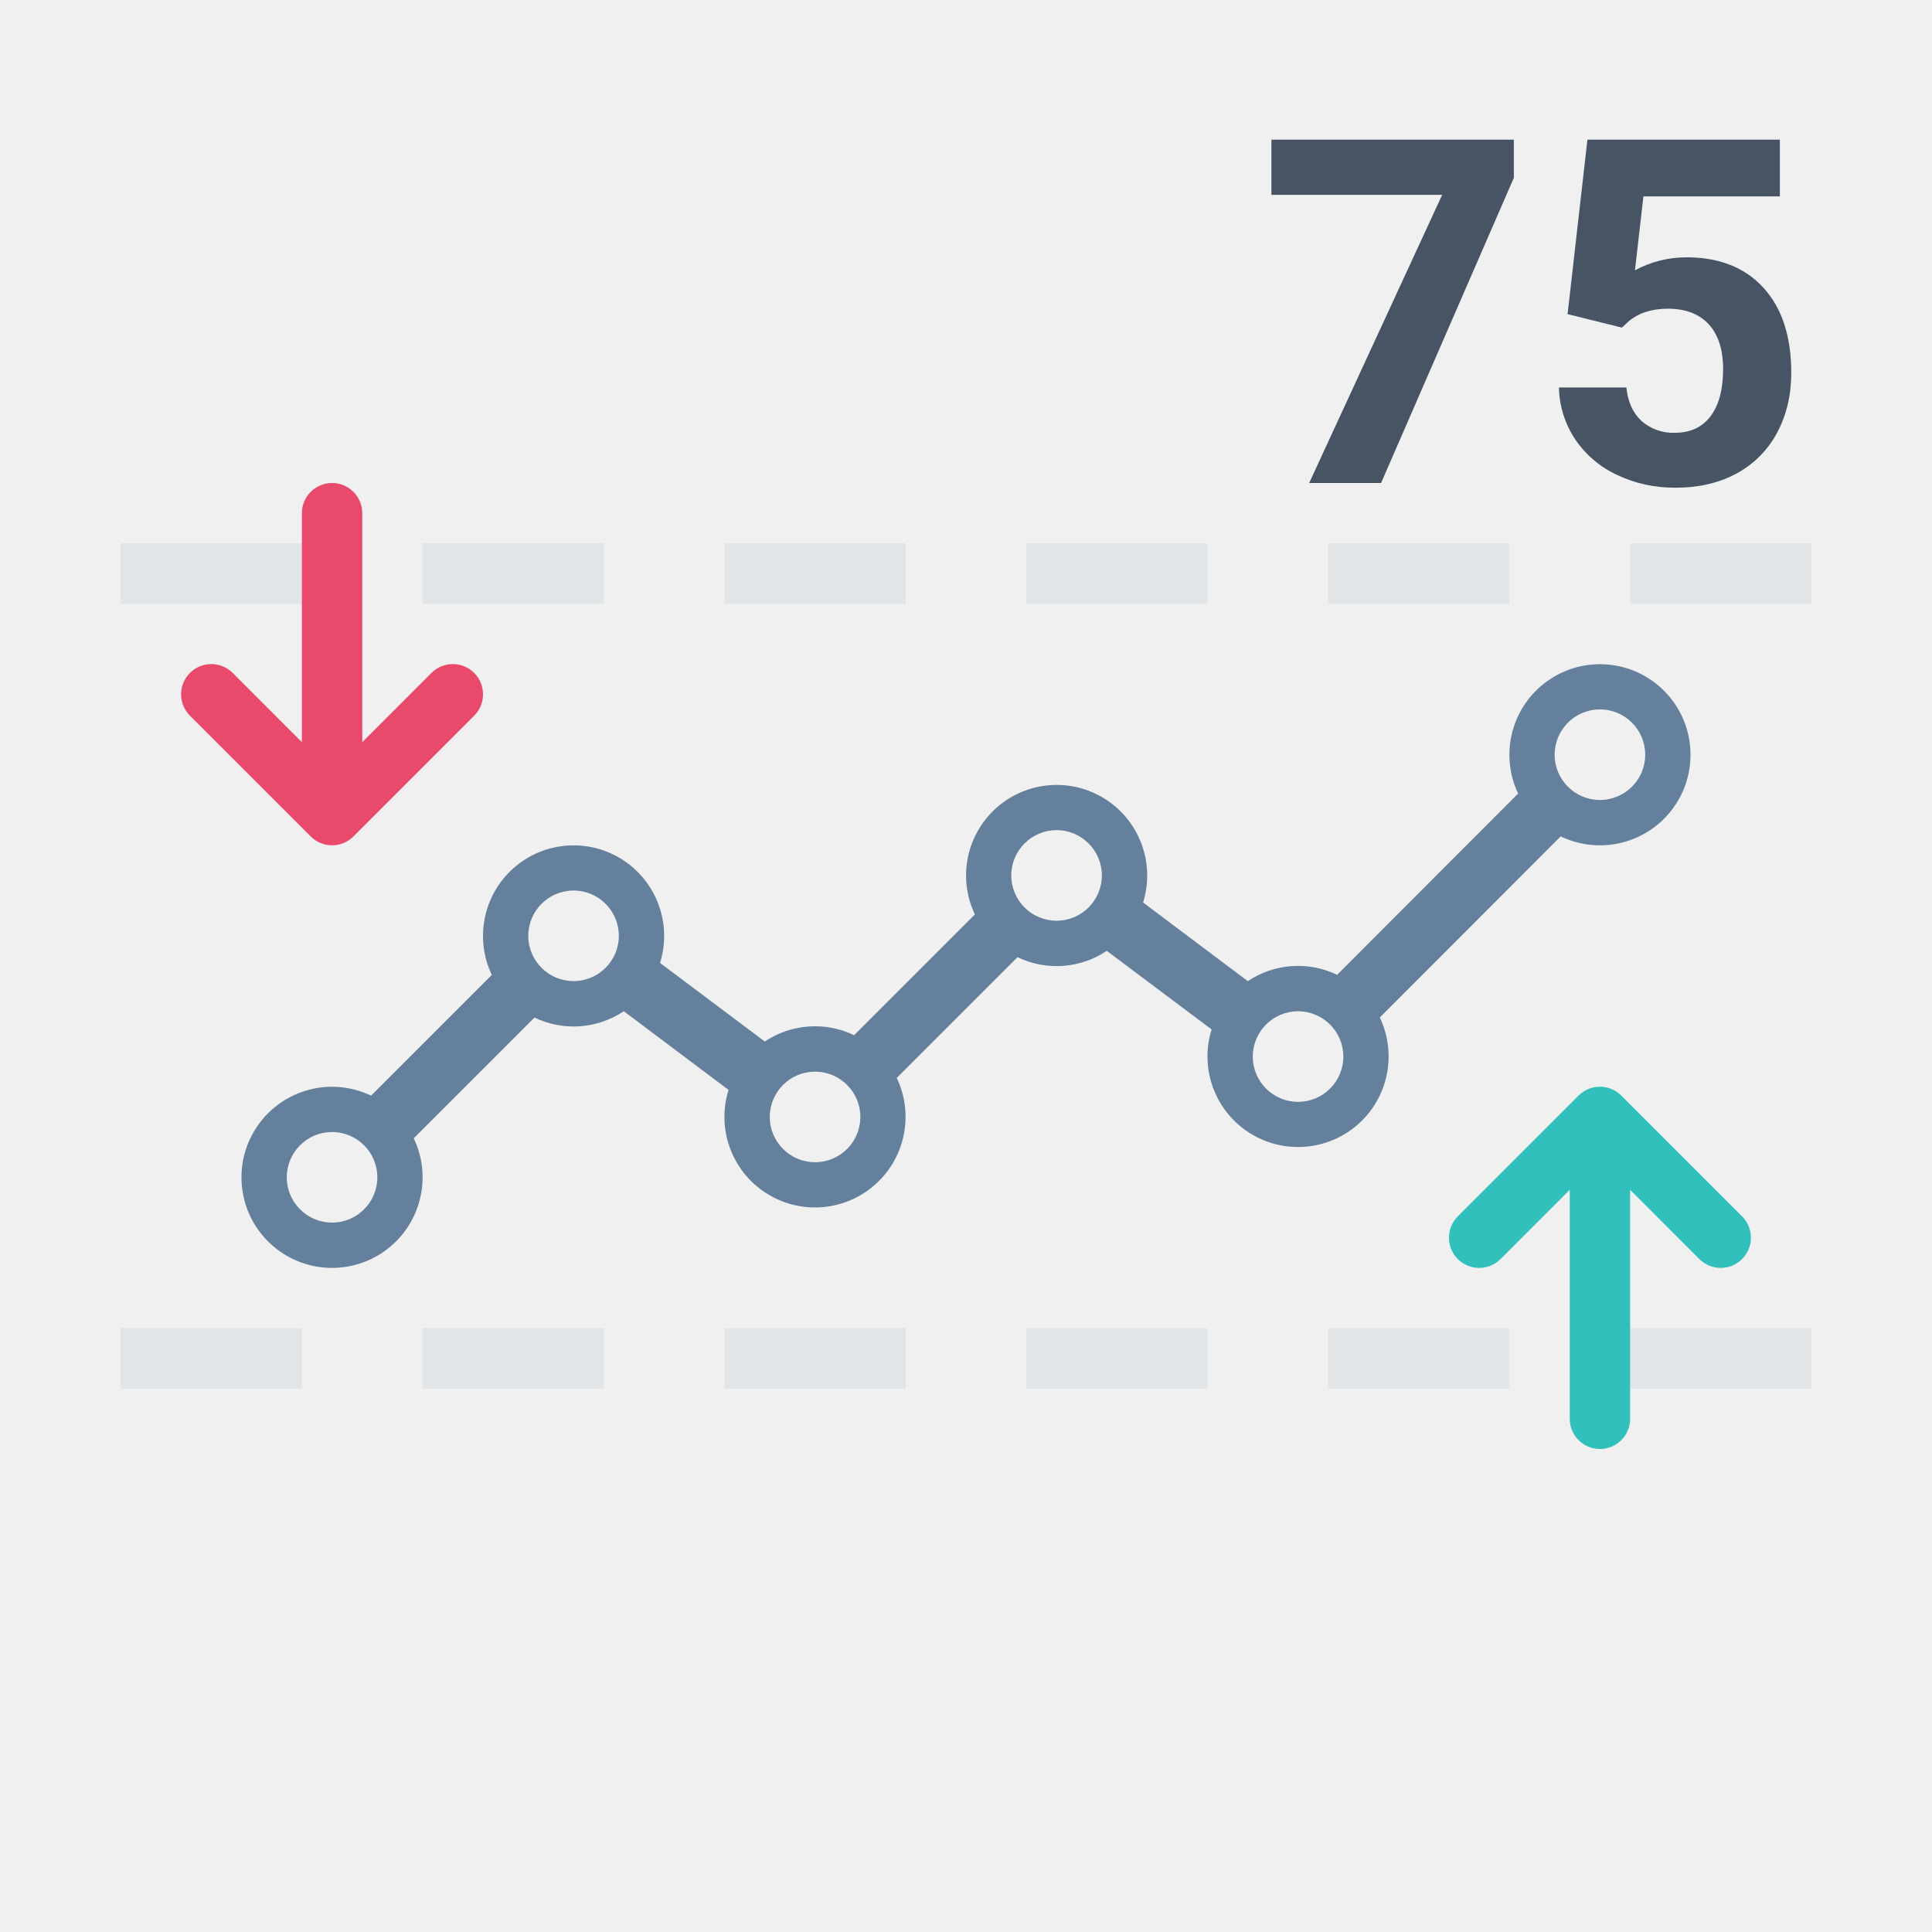
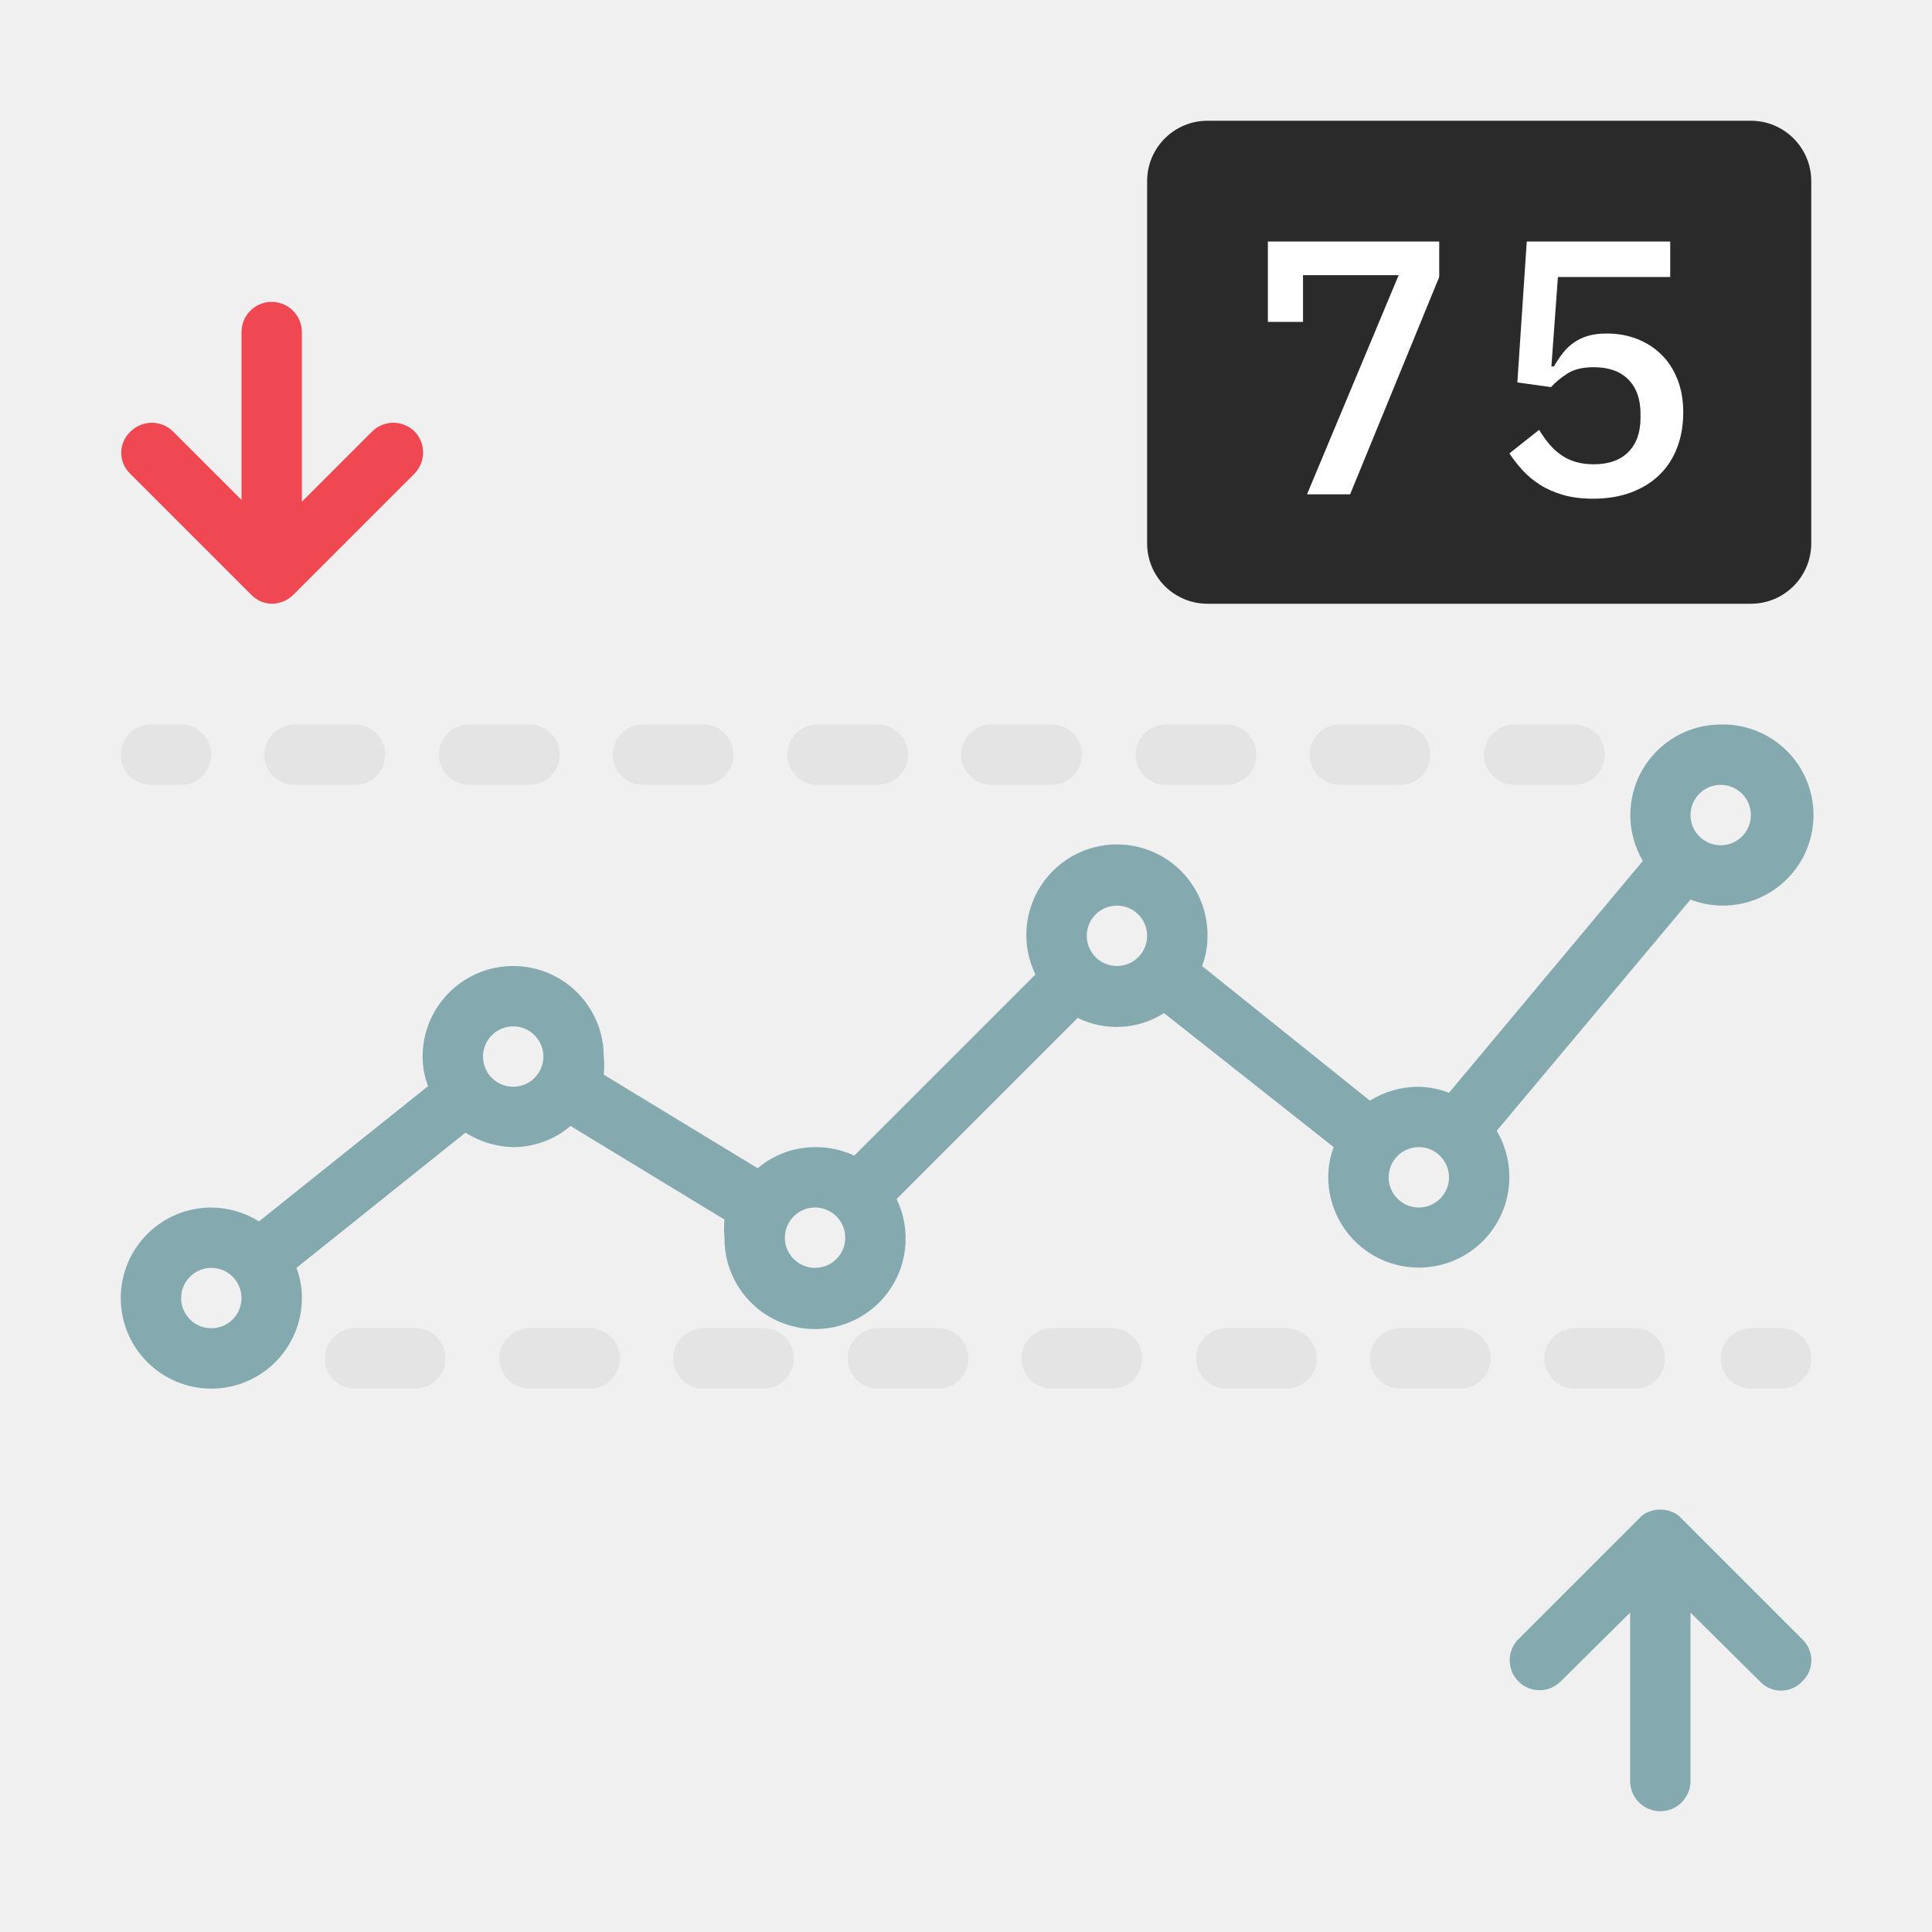
- <svg xmlns="http://www.w3.org/2000/svg" width="32" height="32" viewBox="0 0 32 32">
-   <g stroke="none" fill="none" fill-rule="evenodd">
-     <path fill="#64809C" fill-opacity=".109" d="M2 9h3v1H2V9zm5 0h3v1H7V9zm5 0h3v1h-3V9zm5 0h3v1h-3V9zm5 0h3v1h-3V9zm5 0h3v1h-3V9zM2 22h3v1H2v-1zm5 0h3v1H7v-1zm5 0h3v1h-3v-1zm5 0h3v1h-3v-1zm5 0h3v1h-3v-1zm5 0h3v1h-3v-1z" />
-     <path fill="#465463" d="M25.074 2.945L22.875 8h-1.191l2.203-4.773h-2.828v-.914h4.015v.632zm.89 2.258l.329-2.89h3.187v.94H27.22l-.14 1.224a1.79 1.79 0 0 1 .855-.215c.541 0 .966.168 1.273.504.307.336.461.806.461 1.41 0 .367-.078.696-.232.986a1.64 1.64 0 0 1-.666.676c-.29.16-.63.24-1.024.24-.344 0-.663-.07-.957-.209a1.698 1.698 0 0 1-.697-.588 1.602 1.602 0 0 1-.272-.863h1.117c.024.237.107.421.249.553a.786.786 0 0 0 .556.197c.255 0 .452-.092.59-.275.138-.184.207-.444.207-.78 0-.323-.08-.57-.238-.742-.16-.172-.384-.258-.676-.258-.268 0-.486.07-.652.211l-.11.102-.898-.223z" />
-     <path fill="#64809C" fill-rule="nonzero" d="M25.145 13.144a1.5 1.5 0 1 1 .705.709l-2.996 3a1.5 1.5 0 1 1-2.786.198l-1.736-1.302a1.493 1.493 0 0 1-1.479.105l-2 2a1.5 1.5 0 1 1-2.786.198l-1.735-1.303a1.493 1.493 0 0 1-1.479.105l-2 2a1.5 1.5 0 1 1-.707-.707l2-2a1.5 1.5 0 1 1 2.786-.198l1.736 1.302a1.493 1.493 0 0 1 1.479-.105l2-2a1.5 1.5 0 1 1 2.786-.198l1.735 1.303a1.493 1.493 0 0 1 1.479-.105l2.998-3.002zM5.5 20.25a.75.75 0 1 0 0-1.5.75.75 0 0 0 0 1.5zm4-4a.75.75 0 1 0 0-1.5.75.75 0 0 0 0 1.5zm4 3a.75.75 0 1 0 0-1.5.75.75 0 0 0 0 1.5zm4-4a.75.75 0 1 0 0-1.5.75.75 0 0 0 0 1.5zm4 3a.75.75 0 1 0 0-1.5.75.75 0 0 0 0 1.5zm5-5a.75.75 0 1 0 0-1.5.75.75 0 0 0 0 1.5z" />
-     <path fill="#32C0BD" fill-rule="nonzero" d="M26 19.707l-1.146 1.147a.5.5 0 1 1-.708-.708l2-2a.5.5 0 0 1 .708 0l2 2a.5.5 0 1 1-.708.708L27 19.707V23.5a.5.5 0 0 1-1 0v-3.793z" />
-     <path fill="#E94A6B" fill-rule="nonzero" d="M5 12.293V8.5a.5.5 0 0 1 1 0v3.793l1.146-1.147a.5.5 0 1 1 .708.708l-2 2a.5.5 0 0 1-.708 0l-2-2a.5.5 0 1 1 .708-.708L5 12.293z" />
+ <svg xmlns="http://www.w3.org/2000/svg" width="32px" height="32px" viewBox="0 0 32 32" version="1.1">
+   <g id="Volatility-75" stroke="none" stroke-width="1" fill="none" fill-rule="evenodd">
+     <g>
+       <rect id="Rectangle" x="0" y="0" width="32" height="32" />
+       <rect id="Rectangle" fill="#2A2A2A" fill-rule="nonzero" x="19" y="2" width="11" height="8" rx="1" />
+       <path d="M21.648,8.188 L23.166,4.558 L21.582,4.558 L21.582,5.332 L21,5.332 L21,4 L23.838,4 L23.838,4.588 L22.362,8.188 L21.648,8.188 Z M27.664,4.588 L25.804,4.588 L25.696,6.07 L25.738,6.07 C25.786,5.986 25.836,5.911 25.888,5.845 C25.94,5.779 26,5.722 26.068,5.674 C26.136,5.626 26.214,5.589 26.302,5.563 C26.39,5.537 26.494,5.524 26.614,5.524 C26.794,5.524 26.961,5.554 27.115,5.614 C27.269,5.674 27.403,5.76 27.517,5.872 C27.631,5.984 27.72,6.121 27.784,6.283 C27.848,6.445 27.88,6.628 27.88,6.832 C27.88,7.04 27.847,7.232 27.781,7.408 C27.715,7.584 27.618,7.735 27.49,7.861 C27.362,7.987 27.205,8.085 27.019,8.155 C26.833,8.225 26.622,8.26 26.386,8.26 C26.198,8.26 26.032,8.239 25.888,8.197 C25.744,8.155 25.617,8.099 25.507,8.029 C25.397,7.959 25.301,7.879 25.219,7.789 C25.137,7.699 25.064,7.606 25,7.51 L25.492,7.12 C25.544,7.204 25.598,7.28 25.654,7.348 C25.71,7.416 25.774,7.476 25.846,7.528 C25.918,7.58 25.999,7.62 26.089,7.648 C26.179,7.676 26.282,7.69 26.398,7.69 C26.646,7.69 26.837,7.622 26.971,7.486 C27.105,7.35 27.172,7.162 27.172,6.922 L27.172,6.85 C27.172,6.61 27.105,6.422 26.971,6.286 C26.837,6.15 26.646,6.082 26.398,6.082 C26.218,6.082 26.074,6.116 25.966,6.184 C25.858,6.252 25.766,6.328 25.69,6.412 L25.132,6.334 L25.288,4 L27.664,4 L27.664,4.588 Z" id="75" fill="#FFFFFF" fill-rule="nonzero" />
+       <path d="M6.87,7.15 C6.776,7.055 6.648,7.002 6.515,7.002 C6.382,7.002 6.254,7.055 6.16,7.15 L5,8.31 L5,5.5 C5,5.224 4.776,5 4.5,5 C4.224,5 4,5.224 4,5.5 L4,8.28 L2.87,7.15 C2.776,7.055 2.648,7.002 2.515,7.002 C2.382,7.002 2.254,7.055 2.16,7.15 C2.063,7.241 2.008,7.367 2.008,7.5 C2.008,7.633 2.063,7.759 2.16,7.85 L4.16,9.85 C4.249,9.943 4.371,9.997 4.5,10 L4.5,10 C4.635,10 4.765,9.946 4.86,9.85 L6.86,7.85 C7.053,7.658 7.058,7.347 6.87,7.15 Z" id="Path" fill="#EF4852" fill-rule="nonzero" />
+       <path d="M26.08,13 L25.08,13 C24.804,13 24.58,12.776 24.58,12.5 C24.58,12.224 24.804,12 25.08,12 L26.08,12 C26.356,12 26.58,12.224 26.58,12.5 C26.58,12.776 26.356,13 26.08,13 Z M23.19,13 L22.19,13 C21.914,13 21.69,12.776 21.69,12.5 C21.69,12.224 21.914,12 22.19,12 L23.19,12 C23.466,12 23.69,12.224 23.69,12.5 C23.69,12.776 23.466,13 23.19,13 Z M20.31,13 L19.31,13 C19.034,13 18.81,12.776 18.81,12.5 C18.81,12.224 19.034,12 19.31,12 L20.31,12 C20.586,12 20.81,12.224 20.81,12.5 C20.81,12.776 20.586,13 20.31,13 Z M17.42,13 L16.42,13 C16.144,13 15.92,12.776 15.92,12.5 C15.92,12.224 16.144,12 16.42,12 L17.42,12 C17.696,12 17.92,12.224 17.92,12.5 C17.92,12.776 17.696,13 17.42,13 Z M14.54,13 L13.54,13 C13.264,13 13.04,12.776 13.04,12.5 C13.04,12.224 13.264,12 13.54,12 L14.54,12 C14.816,12 15.04,12.224 15.04,12.5 C15.04,12.776 14.816,13 14.54,13 Z M11.65,13 L10.65,13 C10.374,13 10.15,12.776 10.15,12.5 C10.15,12.224 10.374,12 10.65,12 L11.65,12 C11.926,12 12.15,12.224 12.15,12.5 C12.15,12.776 11.926,13 11.65,13 Z M8.77,13 L7.77,13 C7.494,13 7.27,12.776 7.27,12.5 C7.27,12.224 7.494,12 7.77,12 L8.77,12 C9.046,12 9.27,12.224 9.27,12.5 C9.27,12.776 9.046,13 8.77,13 Z M5.88,13 L4.88,13 C4.604,13 4.38,12.776 4.38,12.5 C4.38,12.224 4.604,12 4.88,12 L5.88,12 C6.156,12 6.38,12.224 6.38,12.5 C6.38,12.776 6.156,13 5.88,13 Z" id="Shape" fill="#E4E4E4" fill-rule="nonzero" />
+       <path d="M3,13 L2.5,13 C2.224,13 2,12.776 2,12.5 C2,12.224 2.224,12 2.5,12 L3,12 C3.276,12 3.5,12.224 3.5,12.5 C3.5,12.776 3.276,13 3,13 Z" id="Path" fill="#E4E4E4" fill-rule="nonzero" />
+       <path d="M29.5,23 L29,23 C28.724,23 28.5,22.776 28.5,22.5 C28.5,22.224 28.724,22 29,22 L29.5,22 C29.776,22 30,22.224 30,22.5 C30,22.776 29.776,23 29.5,23 Z" id="Path" fill="#E4E4E4" fill-rule="nonzero" />
+       <path d="M27.08,23 L26.08,23 C25.804,23 25.58,22.776 25.58,22.5 C25.58,22.224 25.804,22 26.08,22 L27.08,22 C27.356,22 27.58,22.224 27.58,22.5 C27.58,22.776 27.356,23 27.08,23 Z M24.19,23 L23.19,23 C22.914,23 22.69,22.776 22.69,22.5 C22.69,22.224 22.914,22 23.19,22 L24.19,22 C24.466,22 24.69,22.224 24.69,22.5 C24.69,22.776 24.466,23 24.19,23 Z M21.31,23 L20.31,23 C20.034,23 19.81,22.776 19.81,22.5 C19.81,22.224 20.034,22 20.31,22 L21.31,22 C21.586,22 21.81,22.224 21.81,22.5 C21.81,22.776 21.586,23 21.31,23 Z M18.42,23 L17.42,23 C17.144,23 16.92,22.776 16.92,22.5 C16.92,22.224 17.144,22 17.42,22 L18.42,22 C18.696,22 18.92,22.224 18.92,22.5 C18.92,22.776 18.696,23 18.42,23 Z M15.54,23 L14.54,23 C14.264,23 14.04,22.776 14.04,22.5 C14.04,22.224 14.264,22 14.54,22 L15.54,22 C15.816,22 16.04,22.224 16.04,22.5 C16.04,22.776 15.816,23 15.54,23 Z M12.65,23 L11.65,23 C11.374,23 11.15,22.776 11.15,22.5 C11.15,22.224 11.374,22 11.65,22 L12.65,22 C12.926,22 13.15,22.224 13.15,22.5 C13.15,22.776 12.926,23 12.65,23 Z M9.77,23 L8.77,23 C8.494,23 8.27,22.776 8.27,22.5 C8.27,22.224 8.494,22 8.77,22 L9.77,22 C10.046,22 10.27,22.224 10.27,22.5 C10.27,22.776 10.046,23 9.77,23 Z M6.88,23 L5.88,23 C5.604,23 5.38,22.776 5.38,22.5 C5.38,22.224 5.604,22 5.88,22 L6.88,22 C7.156,22 7.38,22.224 7.38,22.5 C7.38,22.776 7.156,23 6.88,23 Z" id="Shape" fill="#E4E4E4" fill-rule="nonzero" />
+       <path d="M29.85,27.15 L27.85,25.15 C27.808,25.099 27.752,25.061 27.69,25.04 C27.568,24.99 27.432,24.99 27.31,25.04 C27.248,25.061 27.192,25.099 27.15,25.15 L25.15,27.15 C25.025,27.275 24.976,27.457 25.022,27.628 C25.068,27.799 25.201,27.932 25.372,27.978 C25.543,28.024 25.725,27.975 25.85,27.85 L27,26.71 L27,29.5 C27,29.776 27.224,30 27.5,30 C27.776,30 28,29.776 28,29.5 L28,26.71 L29.15,27.85 C29.241,27.947 29.367,28.002 29.5,28.002 C29.633,28.002 29.759,27.947 29.85,27.85 C29.947,27.759 30.002,27.633 30.002,27.5 C30.002,27.367 29.947,27.241 29.85,27.15 Z" id="Path" fill="#84AAAF" fill-rule="nonzero" />
+       <path d="M28.5,12 C27.963,12.001 27.467,12.29 27.2,12.756 C26.934,13.223 26.938,13.797 27.21,14.26 L24,18.1 L24,18.1 C23.834,18.036 23.658,18.002 23.48,18 C23.201,18.003 22.927,18.082 22.69,18.23 L19.91,16 C19.971,15.84 20.001,15.671 20,15.5 C20.006,14.881 19.631,14.322 19.056,14.093 C18.481,13.864 17.824,14.011 17.402,14.464 C16.98,14.917 16.88,15.583 17.15,16.14 L14.15,19.14 C13.946,19.046 13.724,18.998 13.5,19 C13.152,19 12.815,19.124 12.55,19.35 L10,17.8 C10.01,17.7 10.01,17.6 10,17.5 C10,16.672 9.328,16 8.5,16 C7.672,16 7,16.672 7,17.5 C7,17.667 7.03,17.834 7.09,17.99 L4.29,20.23 C4.053,20.082 3.779,20.003 3.5,20 C2.672,20 2,20.672 2,21.5 C2,22.328 2.672,23 3.5,23 C4.328,23 5,22.328 5,21.5 C5.001,21.329 4.971,21.16 4.91,21 L4.91,21 L7.71,18.76 C7.946,18.911 8.22,18.994 8.5,19 C8.848,19 9.185,18.876 9.45,18.65 L9.45,18.65 L12,20.2 L12,20.2 C11.99,20.3 11.99,20.4 12,20.5 C11.994,21.119 12.369,21.678 12.944,21.907 C13.519,22.136 14.176,21.989 14.598,21.536 C15.02,21.083 15.12,20.417 14.85,19.86 L17.85,16.86 C18.308,17.085 18.85,17.055 19.28,16.78 L22.09,19 L22.09,19 C22.03,19.156 22,19.323 22,19.49 C21.998,20.123 22.394,20.69 22.989,20.906 C23.585,21.121 24.252,20.94 24.656,20.452 C25.059,19.964 25.113,19.275 24.79,18.73 L24.79,18.73 L28,14.9 L28,14.9 C28.566,15.117 29.207,14.972 29.625,14.532 C30.043,14.093 30.154,13.445 29.908,12.891 C29.662,12.336 29.106,11.985 28.5,12 Z M3.5,22 C3.224,22 3,21.776 3,21.5 C3,21.224 3.224,21 3.5,21 C3.776,21 4,21.224 4,21.5 C4,21.776 3.776,22 3.5,22 Z M8.5,18 C8.224,18 8,17.776 8,17.5 C8,17.224 8.224,17 8.5,17 C8.776,17 9,17.224 9,17.5 C9,17.776 8.776,18 8.5,18 Z M13.5,21 C13.224,21 13,20.776 13,20.5 C13,20.224 13.224,20 13.5,20 C13.776,20 14,20.224 14,20.5 C14,20.776 13.776,21 13.5,21 Z M18.5,16 C18.224,16 18,15.776 18,15.5 C18,15.224 18.224,15 18.5,15 C18.776,15 19,15.224 19,15.5 C19,15.776 18.776,16 18.5,16 Z M23.5,20 C23.224,20 23,19.776 23,19.5 C23,19.224 23.224,19 23.5,19 C23.776,19 24,19.224 24,19.5 C24,19.776 23.776,20 23.5,20 Z M28.5,14 C28.224,14 28,13.776 28,13.5 C28,13.224 28.224,13 28.5,13 C28.776,13 29,13.224 29,13.5 C29,13.776 28.776,14 28.5,14 Z" id="Shape" fill="#84AAAF" fill-rule="nonzero" />
+     </g>
  </g>
</svg>
